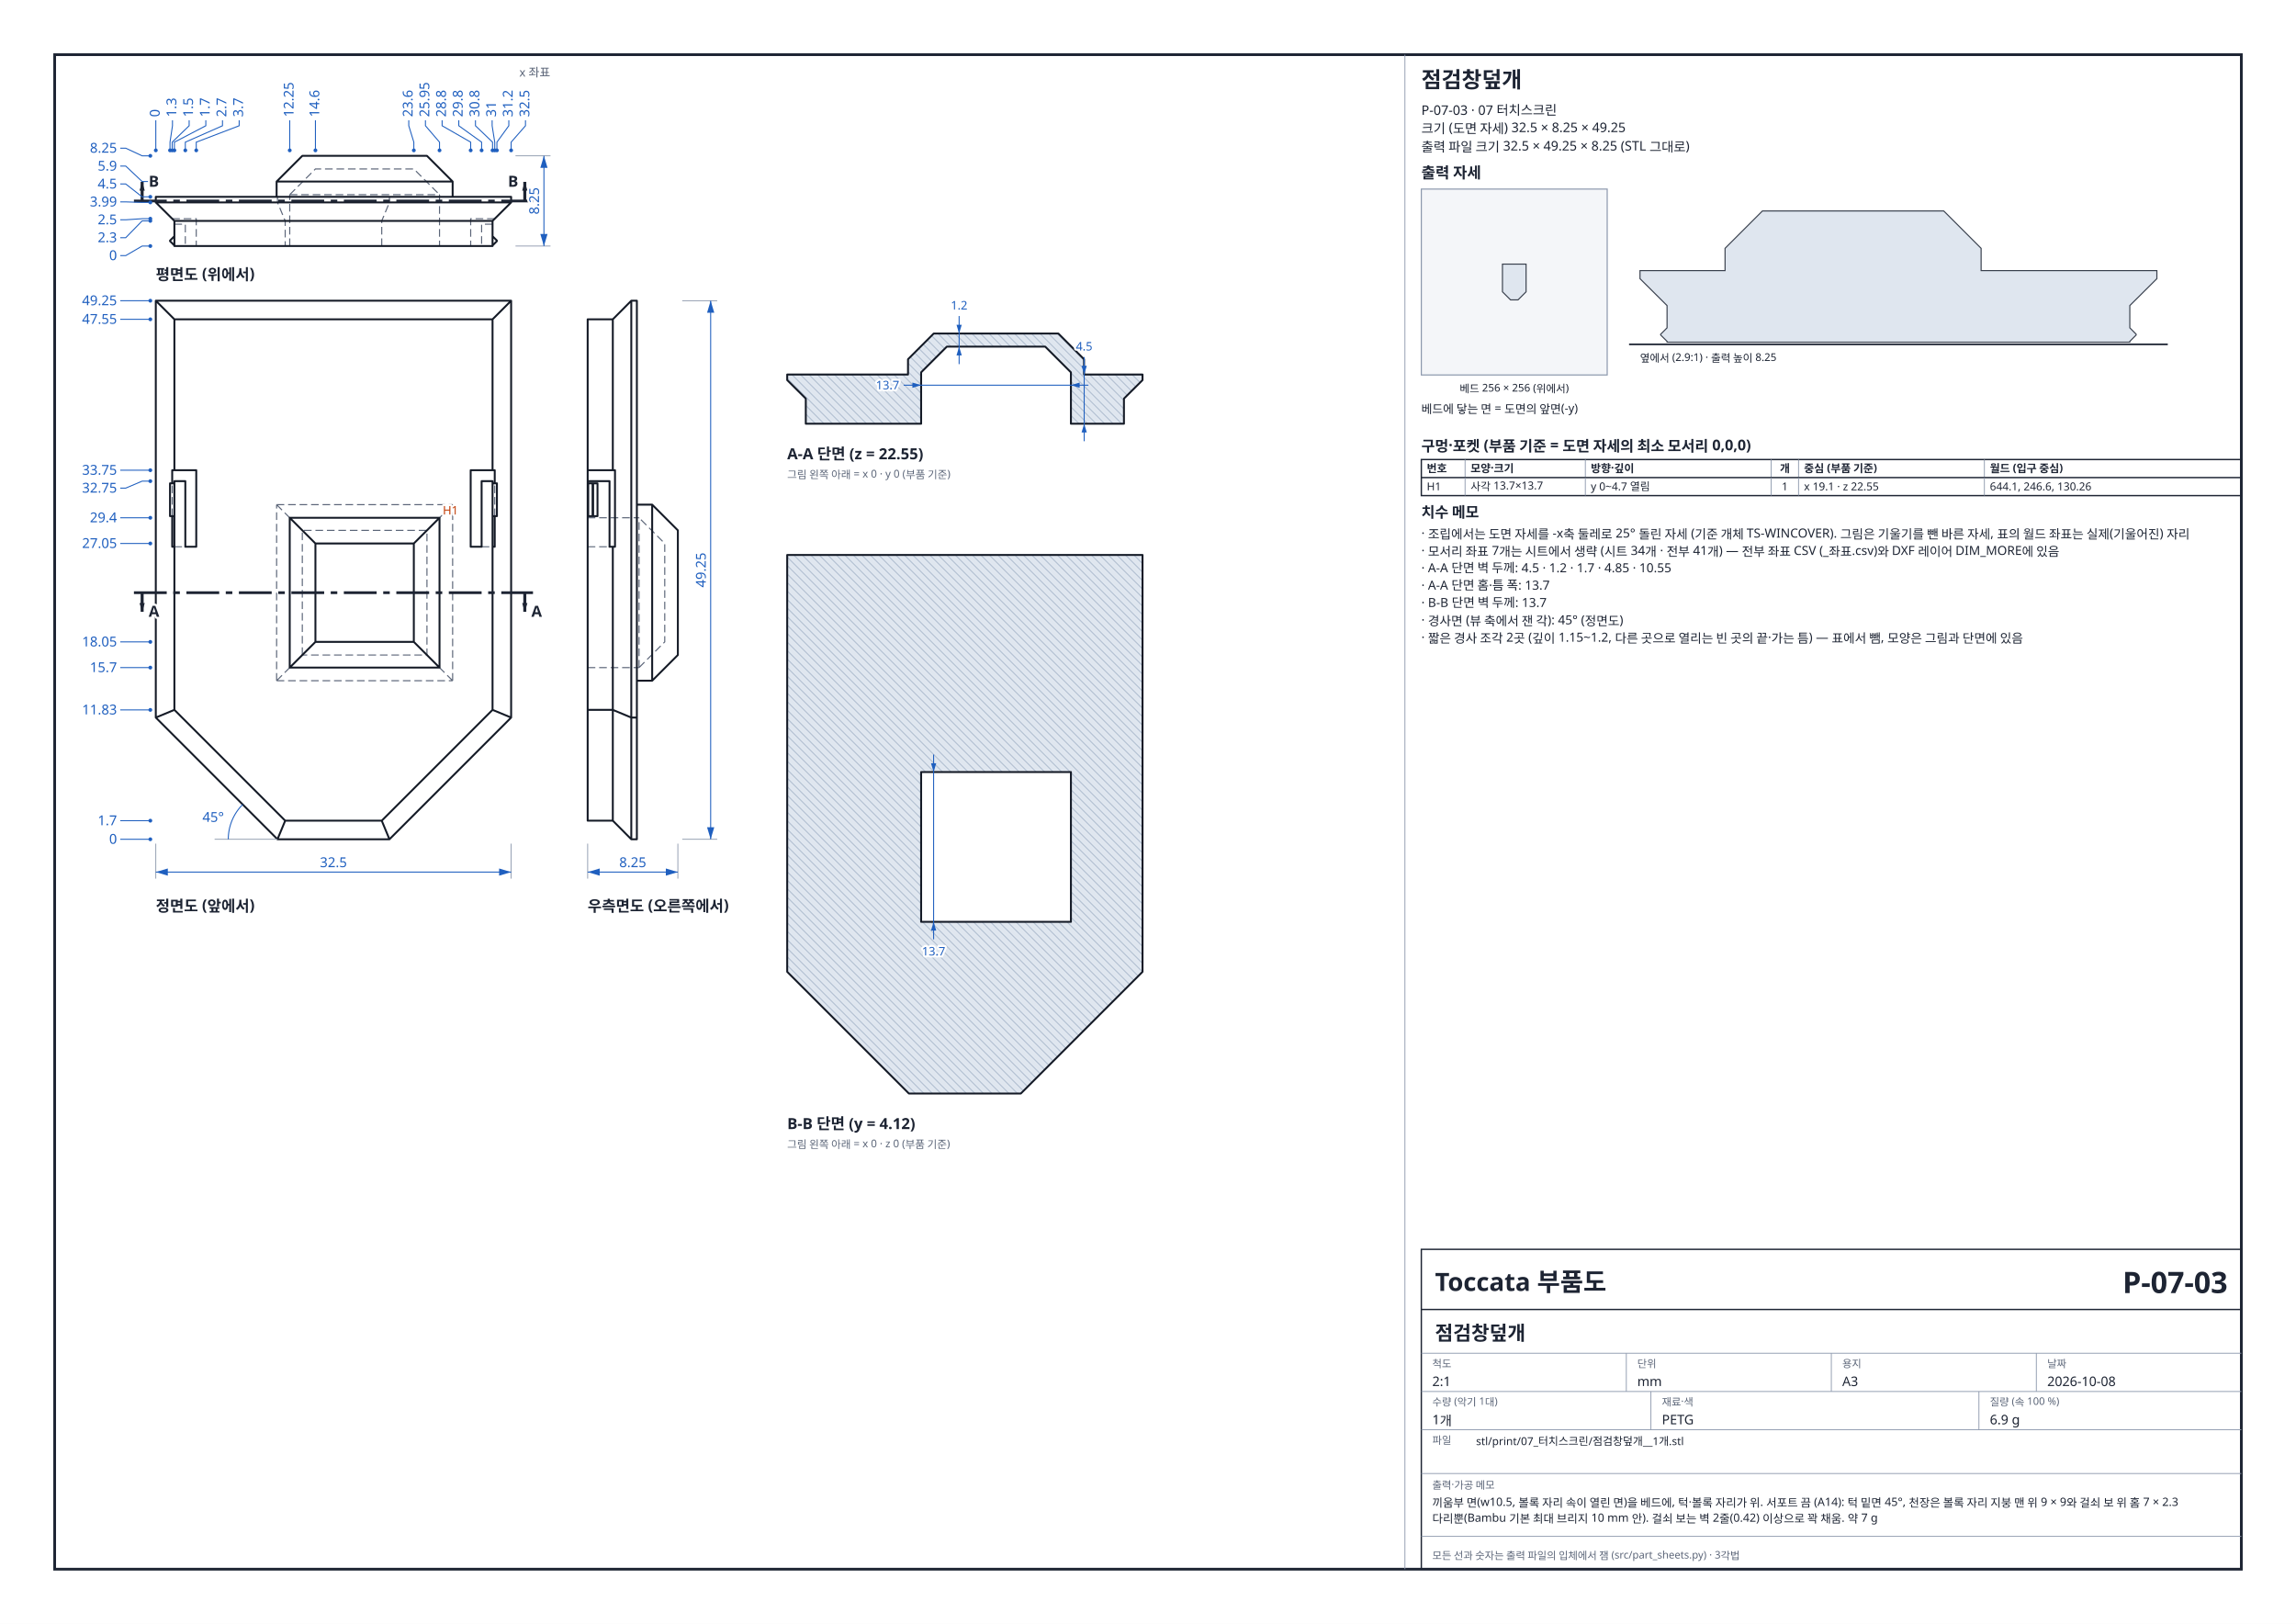
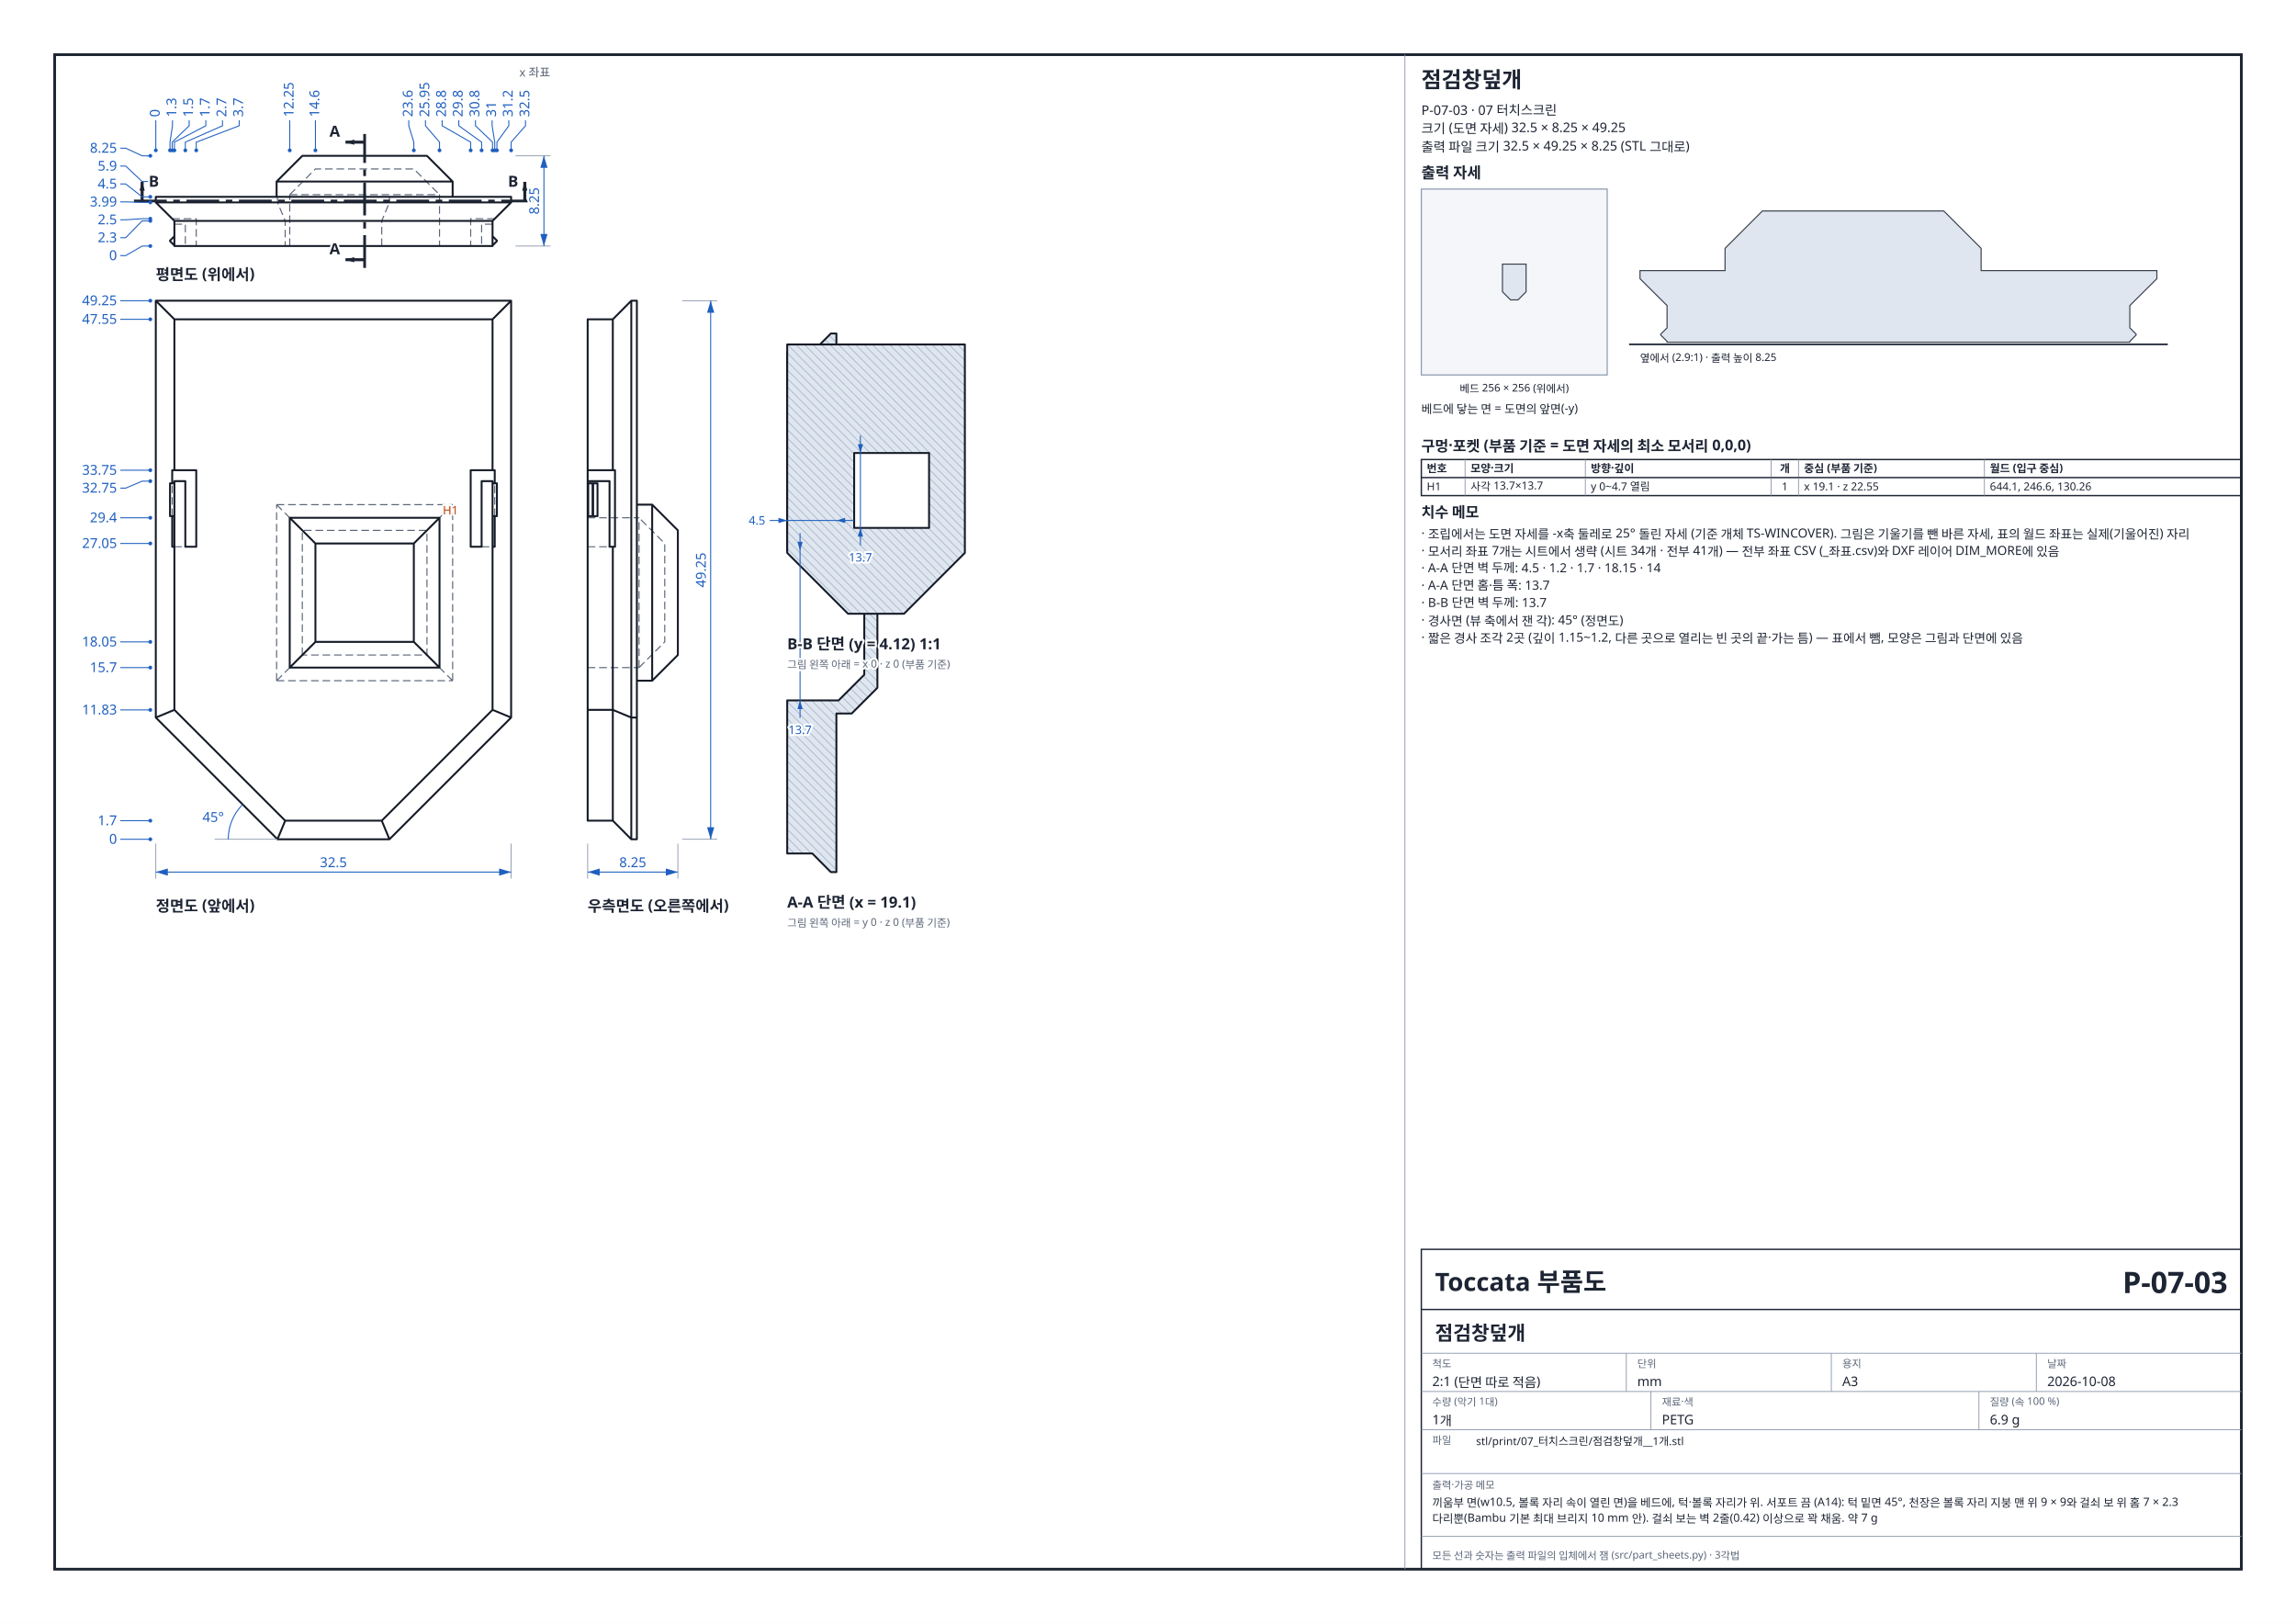
<svg xmlns="http://www.w3.org/2000/svg" width="420mm" height="297mm" viewBox="0 0 420 297">
  <defs>
    <style>
.bg{fill:#ffffff}
.frame{fill:none;stroke:#1d2433;stroke-width:.5}
.t{font-family:'Apple SD Gothic Neo','Noto Sans KR','Malgun Gothic','IBM Plex Sans KR',sans-serif;fill:#1d2433}
.h{paint-order:stroke;stroke:#ffffff;stroke-width:.75;stroke-linejoin:round}
.tb{font-weight:700}
.td{fill:#1f5fbf}
.tm{fill:#5b6578}
.tr{fill:#c2410c}
.S-wood{fill:url(#hw);stroke:#1d2433;stroke-width:.4;stroke-linejoin:round}
.S-print{fill:url(#hp);stroke:#1d2433;stroke-width:.4;stroke-linejoin:round}
.S-metal{fill:url(#hm);stroke:#1d2433;stroke-width:.32;stroke-linejoin:round}
.S-rubber{fill:#50555e;stroke:#1d2433;stroke-width:.25}
.S-elec{fill:url(#he);stroke:#1d2433;stroke-width:.3}
.S-screen{fill:#3a4150;stroke:#1d2433;stroke-width:.3}
.S-cable{fill:#e3b23c;stroke:#6b5a1e;stroke-width:.18}
.S-ctx{fill:#eceef1;stroke:#a3aab5;stroke-width:.18}
.P-wood{fill:#f2e6d2;stroke:#39404d;stroke-width:.22;stroke-linejoin:round}
.P-print{fill:#e5ebf3;stroke:#39404d;stroke-width:.22;stroke-linejoin:round}
.P-metal{fill:#c9ced6;stroke:#39404d;stroke-width:.2}
.P-rubber{fill:#7d828b;stroke:#39404d;stroke-width:.18}
.P-elec{fill:#d3ead8;stroke:#39404d;stroke-width:.2}
.P-screen{fill:#596070;stroke:#39404d;stroke-width:.2}
.P-cable{fill:#f0cf7a;fill-opacity:.55;stroke:#8a7430;stroke-width:.14;stroke-opacity:.7}
.P-ctx{fill:#f2f3f5;stroke:#b3b9c3;stroke-width:.18}
.air{fill:#e8f1fb;stroke:none}
.hid{fill:none;stroke:#39404d;stroke-width:.24;stroke-dasharray:1.6 .9}
.hidc{fill:none;stroke:#c2410c;stroke-width:.28;stroke-dasharray:2.2 1.1}
.ph{fill:none;stroke:#5b6578;stroke-width:.3;stroke-dasharray:4 1 1 1}
.cl{fill:none;stroke:#6b7690;stroke-width:.2;stroke-dasharray:6 1.2 1 1.2}
.thin{fill:none;stroke:#39404d;stroke-width:.2}
.vis{fill:none;stroke:#1d2433;stroke-width:.3}
.sound{fill:none;stroke:#c2410c;stroke-width:.4;stroke-dasharray:3 1.2}
.ax{fill:none;stroke:#7a3fb5;stroke-width:.3;stroke-dasharray:5 1.2 1 1.2}
.keep{fill:none;stroke:#b42318;stroke-width:.3;stroke-dasharray:1.2 1}
.dm{fill:none;stroke:#1f5fbf;stroke-width:.18}
.ex{fill:none;stroke:#8a96ab;stroke-width:.15}
.ah{fill:#1f5fbf;stroke:none}
.ld{fill:none;stroke:#3d4555;stroke-width:.18}
.dot{fill:#3d4555}
.bal{fill:#ffffff;stroke:#1d2433;stroke-width:.25}
.secl{fill:none;stroke:#1d2433;stroke-width:.55}
.seca{fill:#1d2433}
.grid{fill:none;stroke:#1d2433;stroke-width:.25}
.grid2{fill:none;stroke:#8a96ab;stroke-width:.15}
.box{fill:#fbfbfc;stroke:#c3c9d3;stroke-width:.2}
.sheetply{fill:#fbf6ee;stroke:#1d2433;stroke-width:.35}
.zone{fill:#f4f6f9;stroke:#8a96ab;stroke-width:.2}
.datum{fill:none;stroke:#15803d;stroke-width:.9;stroke-linecap:round;stroke-opacity:.9}
.spot{fill:none;stroke:#c2410c;stroke-width:.32}
.spoth{fill:none;stroke:#c2410c;stroke-width:.32;stroke-dasharray:.45 .3}

.pv{fill:none;stroke:#141a26;stroke-width:.35;stroke-linejoin:round;stroke-linecap:round}
.ph2{fill:none;stroke:#5b6578;stroke-width:.2;stroke-dasharray:1.4 .7}
.pcl{fill:none;stroke:#6b7690;stroke-width:.18;stroke-dasharray:5 1 1 1}
.pcut{fill:none;stroke:#1d2433;stroke-width:.5;stroke-dasharray:6 1.2 1.2 1.2}
.psec{fill:url(#hp);stroke:#141a26;stroke-width:.35;stroke-linejoin:round}
.pbed{fill:#f4f6f9;stroke:#8a96ab;stroke-width:.2}
.pfoot{fill:#dfe6ef;stroke:#39404d;stroke-width:.2}
.pnum{font-family:'IBM Plex Mono',ui-monospace,Menlo,monospace}
.datum{fill:none;stroke:#15803d;stroke-width:.9;stroke-linecap:round;stroke-opacity:.9}
.tg{fill:#15803d}
</style>
    <pattern id="hw" patternUnits="userSpaceOnUse" width="1.6" height="1.6" patternTransform="rotate(45)">
      <rect width="1.6" height="1.6" fill="#ecdcc2" />
      <line x1="0" y1="0" x2="0" y2="1.6" stroke="#a8875a" stroke-width=".22" />
    </pattern>
    <pattern id="hp" patternUnits="userSpaceOnUse" width="1.1" height="1.1" patternTransform="rotate(-45)">
      <rect width="1.1" height="1.1" fill="#dfe6ef" />
      <line x1="0" y1="0" x2="0" y2="1.1" stroke="#7f93b0" stroke-width=".16" />
    </pattern>
    <pattern id="hm" patternUnits="userSpaceOnUse" width=".9" height=".9" patternTransform="rotate(45)">
      <rect width=".9" height=".9" fill="#c3c8d1" />
      <path d="M0 0V.9M0 0H.9" stroke="#5d6778" stroke-width=".12" />
    </pattern>
    <pattern id="he" patternUnits="userSpaceOnUse" width="1.4" height="1.4">
      <rect width="1.4" height="1.4" fill="#cfe6d3" />
      <line x1="0" y1=".7" x2="1.4" y2=".7" stroke="#5f9a6c" stroke-width=".14" />
    </pattern>
  </defs>
  <rect class="bg" x="0" y="0" width="420" height="297" />
  <rect class="frame" x="10" y="10" width="400" height="277" />
  <g id="geo">
    <path class="ph2" d="M31.50 40.00 35.90 40.00 35.90 45.00M90.50 40.00 86.10 40.00 86.10 45.00M31.90 41.00 33.90 41.00 33.90 45.00M90.10 41.00 88.10 41.00 88.10 45.00M50.76 36.00 50.76 37.02 52.17 40.40 52.17 45.00M53.00 45.00 53.00 35.60M53.00 35.60 57.70 30.90 75.70 30.90 80.40 35.60M53.00 35.60 80.40 35.60M80.40 35.60 80.40 45.00M69.83 45.00 69.83 40.40 71.24 37.02 71.24 36.00" />
    <path class="pv" d="M31.90 40.40 28.50 37.02M31.90 40.40 31.90 45.00 90.10 45.00 90.10 40.40M31.90 40.40 90.10 40.40M93.50 37.02 28.50 37.02 28.50 36.00 93.50 36.00 93.50 37.02M93.50 37.02 90.10 40.40M31.90 44.90 31.10 44.10 31.10 44.00 31.90 43.20M50.60 36.00 50.60 33.20M50.60 33.20 55.30 28.50 78.10 28.50 82.80 33.20M50.60 33.20 82.80 33.20M82.80 33.20 82.80 36.00M90.10 44.90 90.90 44.10 90.90 44.00 90.10 43.20" />
    <path class="ph2" d="M31.50 94.40 31.50 88.39M31.90 100.00 33.89 100.00M88.11 100.00 90.10 100.00M50.60 124.50 50.60 92.30M50.60 124.50 82.80 124.50M50.60 124.50 53.00 122.10M50.60 92.30 82.80 92.30M50.60 92.30 53.00 94.70M82.80 124.50 80.40 122.10M82.80 124.50 82.80 92.30M82.80 92.30 80.40 94.70M90.50 94.40 90.50 88.39M55.30 119.80 55.30 97.00 78.10 97.00 78.10 119.80 55.30 119.80" />
    <path class="pv" d="M28.50 131.24 28.50 55.00M28.50 131.24 31.90 129.83M28.50 131.24 50.76 153.50M28.50 55.00 31.90 58.40M28.50 55.00 93.50 55.00M31.90 129.83 31.90 88.00 33.90 88.00 33.90 100.00M31.90 129.83 52.17 150.10M50.76 153.50 52.17 150.10M50.76 153.50 71.24 153.50M31.90 58.40 31.90 86.00M31.90 58.40 90.10 58.40M93.50 55.00 90.10 58.40M93.50 55.00 93.50 131.24M31.90 94.40 31.10 94.40 31.10 88.40 31.90 88.40M90.10 94.40 90.90 94.40 90.90 88.40 90.10 88.40M31.50 94.40 31.50 100.00 31.90 100.00M31.50 88.39 31.50 86.00 35.90 86.00 35.90 100.00 33.89 100.00M88.11 100.00 86.10 100.00 86.10 86.00 90.50 86.00 90.50 88.39M90.10 100.00 90.50 100.00 90.50 94.40M52.17 150.10 69.83 150.10M90.10 58.40 90.10 86.00M71.24 153.50 69.83 150.10M71.24 153.50 93.50 131.24M69.83 150.10 90.10 129.83M53.00 94.70 53.00 122.10 80.40 122.10M53.00 94.70 80.40 94.70M53.00 94.70 57.70 99.40M80.40 122.10 75.70 117.40M80.40 122.10 80.40 94.70M80.40 94.70 75.70 99.40M53.00 122.10 57.70 117.40M57.70 117.40 57.70 99.40 75.70 99.40M57.70 117.40 75.70 117.40M75.70 99.40 75.70 117.40M90.10 129.83 90.10 88.00 88.10 88.00 88.10 100.00M90.10 129.83 93.50 131.24" />
    <path class="ph2" d="M107.50 100.00 111.48 100.00M107.50 122.10 116.90 122.10M116.90 122.10 116.90 94.70M116.90 122.10 121.60 117.40 121.60 99.40 116.90 94.70M107.50 94.70 116.90 94.70" />
    <path class="pv" d="M115.48 55.00 116.50 55.00 116.50 153.50 115.48 153.50M115.48 55.00 112.10 58.40M115.48 55.00 115.48 153.50M112.10 58.40 107.50 58.40 107.50 150.10 112.10 150.10M112.10 58.40 112.10 86.00M116.50 124.50 119.30 124.50M119.30 124.50 124.00 119.80 124.00 97.00M119.30 124.50 119.30 92.30M116.50 92.30 119.30 92.30M119.30 92.30 124.00 97.00M115.48 153.50 112.10 150.10M112.10 150.10 112.10 100.00M111.48 100.00 112.50 100.00 112.50 86.00 107.50 86.00M107.50 88.00 111.50 88.00 111.50 100.00M107.50 129.83 112.10 129.83 115.48 131.24 116.50 131.24M108.40 94.40 108.40 88.40M108.50 94.40 108.50 88.40M107.60 94.40 107.60 88.40 109.30 88.40 109.30 94.40 107.60 94.40" />
-     <path class="psec" fill-rule="evenodd" d="M168.50 68.10 173.20 63.40 191.20 63.40 195.90 68.10 195.90 77.50 205.60 77.50 205.60 72.90 209.00 69.52 209.00 68.50 198.30 68.50 198.30 65.70 193.60 61.00 170.80 61.00 166.10 65.70 166.10 68.50 144.00 68.50 144.00 69.52 147.40 72.90 147.40 77.50 168.50 77.50Z" />
-     <path class="psec" fill-rule="evenodd" d="M168.50 141.20 195.90 141.20 195.90 168.60 168.50 168.60ZM209.00 177.74 209.00 101.50 144.00 101.50 144.00 177.74 166.26 200.00 186.74 200.00Z" />
+     <path class="psec" fill-rule="evenodd" d="M153.00 130.50 155.80 130.50 160.50 125.80 160.50 103.00 155.80 98.30 153.00 98.30 153.00 61.00 151.98 61.00 148.60 64.40 144.00 64.40 144.00 100.70 153.40 100.70 158.10 105.40 158.10 123.40 153.40 128.10 144.00 128.10 144.00 156.10 148.60 156.10 151.98 159.50 153.00 159.50Z" />
+     <path class="psec" fill-rule="evenodd" d="M156.25 82.85 169.95 82.85 169.95 96.55 156.25 96.55ZM176.50 101.12 176.50 63.00 144.00 63.00 144.00 101.12 155.13 112.25 165.37 112.25Z" />
  </g>
  <g id="over">
-     <path class="pcut" d="M24.500 108.400 L97.500 108.400" />
-     <path class="secl" d="M26.000 108.400 L26.000 111.900" />
-     <path class="seca" d="M26.000 111.900 L25.520 110.300 L26.480 110.300 Z" />
-     <path class="secl" d="M96.000 108.400 L96.000 111.900" />
-     <path class="seca" d="M96.000 111.900 L95.520 110.300 L96.480 110.300 Z" />
+     <path class="pcut" d="M66.700 49.000 L66.700 24.500" />
+     <path class="secl" d="M66.700 47.500 L63.200 47.500" />
+     <path class="seca" d="M63.200 47.500 L64.800 47.020 L64.800 47.980 Z" />
+     <path class="secl" d="M66.700 26.000 L63.200 26.000" />
+     <path class="seca" d="M63.200 26.000 L64.800 25.520 L64.800 26.480 Z" />
    <path class="pcut" d="M24.500 36.760 L97.500 36.760" />
    <path class="secl" d="M26.000 36.760 L26.000 33.260" />
    <path class="seca" d="M26.000 33.260 L26.480 34.860 L25.520 34.860 Z" />
    <path class="secl" d="M96.000 36.760 L96.000 33.260" />
    <path class="seca" d="M96.000 33.260 L96.480 34.860 L95.520 34.860 Z" />
    <path class="grid2" d="M257.000 10.000 L257.000 287.000" />
    <rect class="grid" x="260.000" y="228.500" width="150.000" height="58.500" />
    <path class="grid" d="M260.000 239.500 L410.000 239.500" />
    <path class="grid2" d="M260.000 247.500 L410.000 247.500" />
    <path class="grid2" d="M297.500 247.500 L297.500 254.500" />
    <path class="grid2" d="M335.000 247.500 L335.000 254.500" />
    <path class="grid2" d="M372.500 247.500 L372.500 254.500" />
    <path class="grid2" d="M260.000 254.500 L410.000 254.500" />
    <path class="grid2" d="M302.000 254.500 L302.000 261.500" />
    <path class="grid2" d="M362.000 254.500 L362.000 261.500" />
    <path class="grid2" d="M260.000 261.500 L410.000 261.500" />
    <path class="grid2" d="M260.000 269.500 L410.000 269.500" />
    <path class="grid2" d="M260.000 281.000 L410.000 281.000" />
    <rect class="pbed" x="260.000" y="34.580" width="34.000" height="34.000" />
    <path class="pfoot" fill-rule="evenodd" d="M279.16 53.37 279.16 48.31 274.84 48.31 274.84 53.37 276.32 54.85 277.68 54.85Z" />
    <path class="pfoot" fill-rule="evenodd" d="M389.60 62.43 390.76 61.27 390.76 61.13 389.60 59.96 389.60 55.89 394.55 50.97 394.55 49.49 362.40 49.49 362.40 45.42 355.56 38.58 322.40 38.58 315.56 45.42 315.56 49.49 300.00 49.49 300.00 50.97 304.95 55.89 304.95 59.96 303.78 61.13 303.78 61.27 304.95 62.43 304.95 62.58 389.60 62.58Z" />
    <path class="vis" d="M298.000 62.980 L396.545 62.980" />
    <rect class="grid" x="260.000" y="84.047" width="150.000" height="6.600" />
    <path class="grid2" d="M268.000 84.047 L268.000 87.347" />
    <path class="grid2" d="M290.000 84.047 L290.000 87.347" />
    <path class="grid2" d="M324.000 84.047 L324.000 87.347" />
    <path class="grid2" d="M329.000 84.047 L329.000 87.347" />
    <path class="grid2" d="M363.000 84.047 L363.000 87.347" />
    <path class="grid" d="M260.000 87.347 L410.000 87.347" />
    <path class="grid2" d="M268.000 87.347 L268.000 90.647" />
    <path class="grid2" d="M290.000 87.347 L290.000 90.647" />
    <path class="grid2" d="M324.000 87.347 L324.000 90.647" />
    <path class="grid2" d="M329.000 87.347 L329.000 90.647" />
    <path class="grid2" d="M363.000 87.347 L363.000 90.647" />
  </g>
  <g id="dim">
    <path class="ex" d="M28.500 154.300 L28.500 160.700" />
    <path class="ex" d="M93.500 154.300 L93.500 160.700" />
    <path class="dm" d="M28.500 159.500 L93.500 159.500" />
    <path class="ah" d="M28.500 159.500 L30.700 158.840 L30.700 160.160 Z" />
    <path class="ah" d="M93.500 159.500 L91.300 160.160 L91.300 158.840 Z" />
    <path class="ex" d="M94.300 28.500 L100.700 28.500" />
    <path class="ex" d="M94.300 45.000 L100.700 45.000" />
    <path class="dm" d="M99.500 28.500 L99.500 45.000" />
    <path class="ah" d="M99.500 28.500 L100.160 30.700 L98.840 30.700 Z" />
    <path class="ah" d="M99.500 45.000 L98.840 42.800 L100.160 42.800 Z" />
    <path class="ex" d="M107.500 154.300 L107.500 160.700" />
    <path class="ex" d="M124.000 154.300 L124.000 160.700" />
    <path class="dm" d="M107.500 159.500 L124.000 159.500" />
    <path class="ah" d="M107.500 159.500 L109.700 158.840 L109.700 160.160 Z" />
    <path class="ah" d="M124.000 159.500 L121.800 160.160 L121.800 158.840 Z" />
    <path class="ex" d="M124.800 55.000 L131.200 55.000" />
    <path class="ex" d="M124.800 153.500 L131.200 153.500" />
    <path class="dm" d="M130.000 55.000 L130.000 153.500" />
    <path class="ah" d="M130.000 55.000 L130.660 57.200 L129.340 57.200 Z" />
    <path class="ah" d="M130.000 153.500 L129.340 151.300 L130.660 151.300 Z" />
    <path class="dm" d="M28.500 27.500 L28.500 26.000 L28.500 23.000 L28.500 22.000" />
    <circle class="ah" cx="28.500" cy="27.500" r="0.350" />
    <path class="dm" d="M31.100 27.500 L31.100 26.000 L31.550 23.000 L31.550 22.000" />
    <circle class="ah" cx="31.100" cy="27.500" r="0.350" />
    <path class="dm" d="M31.500 27.500 L31.500 26.000 L34.600 23.000 L34.600 22.000" />
    <circle class="ah" cx="31.500" cy="27.500" r="0.350" />
    <path class="dm" d="M31.900 27.500 L31.900 26.000 L37.650 23.000 L37.650 22.000" />
    <circle class="ah" cx="31.900" cy="27.500" r="0.350" />
    <path class="dm" d="M33.900 27.500 L33.900 26.000 L40.700 23.000 L40.700 22.000" />
    <circle class="ah" cx="33.900" cy="27.500" r="0.350" />
    <path class="dm" d="M35.900 27.500 L35.900 26.000 L43.750 23.000 L43.750 22.000" />
    <circle class="ah" cx="35.900" cy="27.500" r="0.350" />
    <path class="dm" d="M53.000 27.500 L53.000 26.000 L53.000 23.000 L53.000 22.000" />
    <circle class="ah" cx="53.000" cy="27.500" r="0.350" />
    <path class="dm" d="M57.700 27.500 L57.700 26.000 L57.700 23.000 L57.700 22.000" />
    <circle class="ah" cx="57.700" cy="27.500" r="0.350" />
    <path class="dm" d="M75.700 27.500 L75.700 26.000 L74.775 23.000 L74.775 22.000" />
    <circle class="ah" cx="75.700" cy="27.500" r="0.350" />
    <path class="dm" d="M80.400 27.500 L80.400 26.000 L77.825 23.000 L77.825 22.000" />
    <circle class="ah" cx="80.400" cy="27.500" r="0.350" />
    <path class="dm" d="M86.100 27.500 L86.100 26.000 L80.875 23.000 L80.875 22.000" />
    <circle class="ah" cx="86.100" cy="27.500" r="0.350" />
    <path class="dm" d="M88.100 27.500 L88.100 26.000 L83.925 23.000 L83.925 22.000" />
    <circle class="ah" cx="88.100" cy="27.500" r="0.350" />
    <path class="dm" d="M90.100 27.500 L90.100 26.000 L86.975 23.000 L86.975 22.000" />
    <circle class="ah" cx="90.100" cy="27.500" r="0.350" />
    <path class="dm" d="M90.500 27.500 L90.500 26.000 L90.025 23.000 L90.025 22.000" />
    <circle class="ah" cx="90.500" cy="27.500" r="0.350" />
    <path class="dm" d="M90.900 27.500 L90.900 26.000 L93.075 23.000 L93.075 22.000" />
    <circle class="ah" cx="90.900" cy="27.500" r="0.350" />
    <path class="dm" d="M93.500 27.500 L93.500 26.000 L96.125 23.000 L96.125 22.000" />
    <circle class="ah" cx="93.500" cy="27.500" r="0.350" />
    <path class="dm" d="M27.500 28.500 L26.000 28.500 L23.000 27.100 L22.000 27.100" />
    <circle class="ah" cx="27.500" cy="28.500" r="0.350" />
    <path class="dm" d="M27.500 33.200 L26.000 33.200 L23.000 30.375 L22.000 30.375" />
    <circle class="ah" cx="27.500" cy="33.200" r="0.350" />
    <path class="dm" d="M27.500 36.000 L26.000 36.000 L23.000 33.650 L22.000 33.650" />
    <circle class="ah" cx="27.500" cy="36.000" r="0.350" />
    <path class="dm" d="M27.500 37.020 L26.000 37.020 L23.000 36.925 L22.000 36.925" />
    <circle class="ah" cx="27.500" cy="37.020" r="0.350" />
    <path class="dm" d="M27.500 40.000 L26.000 40.000 L23.000 40.200 L22.000 40.200" />
    <circle class="ah" cx="27.500" cy="40.000" r="0.350" />
    <path class="dm" d="M27.500 40.400 L26.000 40.400 L23.000 43.475 L22.000 43.475" />
    <circle class="ah" cx="27.500" cy="40.400" r="0.350" />
    <path class="dm" d="M27.500 45.000 L26.000 45.000 L23.000 46.750 L22.000 46.750" />
    <circle class="ah" cx="27.500" cy="45.000" r="0.350" />
    <path class="dm" d="M27.500 55.000 L26.000 55.000 L23.000 55.000 L22.000 55.000" />
    <circle class="ah" cx="27.500" cy="55.000" r="0.350" />
    <path class="dm" d="M27.500 58.400 L26.000 58.400 L23.000 58.400 L22.000 58.400" />
    <circle class="ah" cx="27.500" cy="58.400" r="0.350" />
    <path class="dm" d="M27.500 86.000 L26.000 86.000 L23.000 86.000 L22.000 86.000" />
    <circle class="ah" cx="27.500" cy="86.000" r="0.350" />
    <path class="dm" d="M27.500 88.000 L26.000 88.000 L23.000 89.275 L22.000 89.275" />
    <circle class="ah" cx="27.500" cy="88.000" r="0.350" />
    <path class="dm" d="M27.500 94.700 L26.000 94.700 L23.000 94.700 L22.000 94.700" />
    <circle class="ah" cx="27.500" cy="94.700" r="0.350" />
    <path class="dm" d="M27.500 99.400 L26.000 99.400 L23.000 99.400 L22.000 99.400" />
    <circle class="ah" cx="27.500" cy="99.400" r="0.350" />
    <path class="dm" d="M27.500 117.400 L26.000 117.400 L23.000 117.400 L22.000 117.400" />
    <circle class="ah" cx="27.500" cy="117.400" r="0.350" />
    <path class="dm" d="M27.500 122.100 L26.000 122.100 L23.000 122.100 L22.000 122.100" />
    <circle class="ah" cx="27.500" cy="122.100" r="0.350" />
    <path class="dm" d="M27.500 129.840 L26.000 129.840 L23.000 129.840 L22.000 129.840" />
    <circle class="ah" cx="27.500" cy="129.840" r="0.350" />
    <path class="dm" d="M27.500 150.100 L26.000 150.100 L23.000 150.100 L22.000 150.100" />
    <circle class="ah" cx="27.500" cy="150.100" r="0.350" />
    <path class="dm" d="M27.500 153.500 L26.000 153.500 L23.000 153.500 L22.000 153.500" />
    <circle class="ah" cx="27.500" cy="153.500" r="0.350" />
    <path class="ex" d="M50.757 153.500 L39.257 153.500" />
    <path class="dm" d="M41.757 153.500 L41.768 153.058 L41.801 152.618 L41.855 152.179 L41.930 151.744 L42.027 151.313 L42.145 150.887 L42.283 150.468 L42.442 150.056 L42.621 149.652 L42.820 149.257 L43.038 148.873 L43.274 148.500 L43.528 148.139 L43.800 147.790 L44.089 147.456 L44.393 147.136" />
-     <path class="dm" d="M198.325 80.700 L198.325 65.300" />
-     <path class="ah" d="M198.325 77.500 L198.805 79.100 L197.845 79.100 Z" />
-     <path class="ah" d="M198.325 68.500 L197.845 66.900 L198.805 66.900 Z" />
-     <path class="dm" d="M175.450 66.600 L175.450 57.800" />
-     <path class="ah" d="M175.450 63.400 L175.930 65.000 L174.970 65.000 Z" />
-     <path class="ah" d="M175.450 61.000 L174.970 59.400 L175.930 59.400 Z" />
-     <path class="dm" d="M199.100 70.450 L165.300 70.450" />
-     <path class="ah" d="M195.900 70.450 L197.500 69.970 L197.500 70.930 Z" />
-     <path class="ah" d="M168.500 70.450 L166.900 70.930 L166.900 69.970 Z" />
-     <path class="dm" d="M170.783 138.000 L170.783 171.800" />
-     <path class="ah" d="M170.783 141.200 L170.303 139.600 L171.263 139.600 Z" />
-     <path class="ah" d="M170.783 168.600 L171.263 170.200 L170.303 170.200 Z" />
+     <path class="dm" d="M156.200 95.192 L140.800 95.192" />
+     <path class="ah" d="M153.000 95.192 L154.600 94.712 L154.600 95.672 Z" />
+     <path class="ah" d="M144.000 95.192 L142.400 95.672 L142.400 94.712 Z" />
+     <path class="dm" d="M146.350 97.500 L146.350 131.300" />
+     <path class="ah" d="M146.350 100.700 L145.870 99.100 L146.830 99.100 Z" />
+     <path class="ah" d="M146.350 128.100 L146.830 129.700 L145.870 129.700 Z" />
+     <path class="dm" d="M157.392 79.650 L157.392 99.750" />
+     <path class="ah" d="M157.392 82.850 L156.912 81.250 L157.872 81.250 Z" />
+     <path class="ah" d="M157.392 96.550 L157.872 98.150 L156.912 98.150 Z" />
  </g>
  <g id="text">
    <text class="t h tb" x="28.500" y="51.200" font-size="2.80" text-anchor="start">평면도 (위에서)</text>
    <text class="t h tb" x="28.500" y="166.700" font-size="2.80" text-anchor="start">정면도 (앞에서)</text>
    <text class="t h tb" x="107.500" y="166.700" font-size="2.80" text-anchor="start">우측면도 (오른쪽에서)</text>
    <text class="t h td" x="61.000" y="158.600" font-size="2.50" text-anchor="middle">32.5</text>
    <text class="t h td" x="98.600" y="36.750" font-size="2.50" text-anchor="middle" transform="rotate(-90 98.600 36.750)">8.25</text>
    <text class="t h td" x="115.750" y="158.600" font-size="2.50" text-anchor="middle">8.25</text>
    <text class="t h td" x="129.100" y="104.250" font-size="2.50" text-anchor="middle" transform="rotate(-90 129.100 104.250)">49.25</text>
    <text class="t h td" x="29.200" y="21.400" font-size="2.50" text-anchor="start" transform="rotate(-90 29.200 21.400)">0</text>
    <text class="t h td" x="32.250" y="21.400" font-size="2.50" text-anchor="start" transform="rotate(-90 32.250 21.400)">1.3</text>
    <text class="t h td" x="35.300" y="21.400" font-size="2.50" text-anchor="start" transform="rotate(-90 35.300 21.400)">1.5</text>
    <text class="t h td" x="38.350" y="21.400" font-size="2.50" text-anchor="start" transform="rotate(-90 38.350 21.400)">1.7</text>
    <text class="t h td" x="41.400" y="21.400" font-size="2.50" text-anchor="start" transform="rotate(-90 41.400 21.400)">2.7</text>
    <text class="t h td" x="44.450" y="21.400" font-size="2.50" text-anchor="start" transform="rotate(-90 44.450 21.400)">3.7</text>
    <text class="t h td" x="53.700" y="21.400" font-size="2.50" text-anchor="start" transform="rotate(-90 53.700 21.400)">12.25</text>
    <text class="t h td" x="58.400" y="21.400" font-size="2.50" text-anchor="start" transform="rotate(-90 58.400 21.400)">14.6</text>
    <text class="t h td" x="75.475" y="21.400" font-size="2.50" text-anchor="start" transform="rotate(-90 75.475 21.400)">23.6</text>
    <text class="t h td" x="78.525" y="21.400" font-size="2.50" text-anchor="start" transform="rotate(-90 78.525 21.400)">25.95</text>
    <text class="t h td" x="81.575" y="21.400" font-size="2.50" text-anchor="start" transform="rotate(-90 81.575 21.400)">28.8</text>
    <text class="t h td" x="84.625" y="21.400" font-size="2.50" text-anchor="start" transform="rotate(-90 84.625 21.400)">29.8</text>
    <text class="t h td" x="87.675" y="21.400" font-size="2.50" text-anchor="start" transform="rotate(-90 87.675 21.400)">30.8</text>
    <text class="t h td" x="90.725" y="21.400" font-size="2.50" text-anchor="start" transform="rotate(-90 90.725 21.400)">31</text>
    <text class="t h td" x="93.775" y="21.400" font-size="2.50" text-anchor="start" transform="rotate(-90 93.775 21.400)">31.2</text>
    <text class="t h td" x="96.825" y="21.400" font-size="2.50" text-anchor="start" transform="rotate(-90 96.825 21.400)">32.5</text>
    <text class="t h td" x="21.400" y="27.925" font-size="2.50" text-anchor="end">8.25</text>
    <text class="t h td" x="21.400" y="31.200" font-size="2.50" text-anchor="end">5.9</text>
    <text class="t h td" x="21.400" y="34.475" font-size="2.50" text-anchor="end">4.5</text>
    <text class="t h td" x="21.400" y="37.750" font-size="2.50" text-anchor="end">3.99</text>
    <text class="t h td" x="21.400" y="41.025" font-size="2.50" text-anchor="end">2.5</text>
    <text class="t h td" x="21.400" y="44.300" font-size="2.50" text-anchor="end">2.3</text>
    <text class="t h td" x="21.400" y="47.575" font-size="2.50" text-anchor="end">0</text>
    <text class="t h td" x="21.400" y="55.825" font-size="2.50" text-anchor="end">49.25</text>
    <text class="t h td" x="21.400" y="59.225" font-size="2.50" text-anchor="end">47.55</text>
    <text class="t h td" x="21.400" y="86.825" font-size="2.50" text-anchor="end">33.75</text>
    <text class="t h td" x="21.400" y="90.100" font-size="2.50" text-anchor="end">32.75</text>
    <text class="t h td" x="21.400" y="95.525" font-size="2.50" text-anchor="end">29.4</text>
    <text class="t h td" x="21.400" y="100.225" font-size="2.50" text-anchor="end">27.05</text>
    <text class="t h td" x="21.400" y="118.225" font-size="2.50" text-anchor="end">18.05</text>
    <text class="t h td" x="21.400" y="122.925" font-size="2.50" text-anchor="end">15.7</text>
    <text class="t h td" x="21.400" y="130.665" font-size="2.50" text-anchor="end">11.83</text>
    <text class="t h td" x="21.400" y="150.925" font-size="2.50" text-anchor="end">1.7</text>
    <text class="t h td" x="21.400" y="154.325" font-size="2.50" text-anchor="end">0</text>
    <text class="t tm" x="95.000" y="14.000" font-size="2.15" text-anchor="start">x 좌표</text>
    <text class="t h td" x="40.964" y="150.319" font-size="2.50" text-anchor="end">45°</text>
-     <text class="t h tb" x="27.200" y="112.800" font-size="2.80" text-anchor="start">A</text>
-     <text class="t h tb" x="97.200" y="112.800" font-size="2.80" text-anchor="start">A</text>
+     <text class="t h tb" x="62.200" y="46.500" font-size="2.80" text-anchor="end">A</text>
+     <text class="t h tb" x="62.200" y="25.000" font-size="2.80" text-anchor="end">A</text>
    <text class="t h tb" x="27.200" y="34.160" font-size="2.80" text-anchor="start">B</text>
    <text class="t h tb" x="94.800" y="34.160" font-size="2.80" text-anchor="end">B</text>
    <text class="t h tr" x="81.000" y="94.100" font-size="2.15" text-anchor="start">H1</text>
-     <text class="t h td" x="198.325" y="64.100" font-size="2.15" text-anchor="middle">4.5</text>
-     <text class="t h td" x="175.450" y="56.600" font-size="2.15" text-anchor="middle">1.2</text>
-     <text class="t h td" x="164.500" y="71.203" font-size="2.15" text-anchor="end">13.7</text>
-     <text class="t h td" x="170.783" y="174.750" font-size="2.15" text-anchor="middle">13.7</text>
-     <text class="t h tb" x="144.000" y="84.000" font-size="2.80" text-anchor="start">A-A 단면 (z = 22.55)</text>
-     <text class="t h tm" x="144.000" y="87.500" font-size="1.95" text-anchor="start">그림 왼쪽 아래 = x 0 · y 0 (부품 기준)</text>
-     <text class="t h tb" x="144.000" y="206.500" font-size="2.80" text-anchor="start">B-B 단면 (y = 4.12)</text>
-     <text class="t h tm" x="144.000" y="210.000" font-size="1.95" text-anchor="start">그림 왼쪽 아래 = x 0 · z 0 (부품 기준)</text>
+     <text class="t h td" x="140.000" y="95.944" font-size="2.15" text-anchor="end">4.5</text>
+     <text class="t h td" x="146.350" y="134.250" font-size="2.15" text-anchor="middle">13.7</text>
+     <text class="t h td" x="157.392" y="102.700" font-size="2.15" text-anchor="middle">13.7</text>
+     <text class="t h tb" x="144.000" y="166.000" font-size="2.80" text-anchor="start">A-A 단면 (x = 19.1)</text>
+     <text class="t h tm" x="144.000" y="169.500" font-size="1.95" text-anchor="start">그림 왼쪽 아래 = y 0 · z 0 (부품 기준)</text>
+     <text class="t h tb" x="144.000" y="118.750" font-size="2.80" text-anchor="start">B-B 단면 (y = 4.12)  1:1</text>
+     <text class="t h tm" x="144.000" y="122.250" font-size="1.95" text-anchor="start">그림 왼쪽 아래 = x 0 · z 0 (부품 기준)</text>
    <text class="t tb" x="262.500" y="236.100" font-size="4.60" text-anchor="start">Toccata 부품도</text>
    <text class="t tb" x="407.500" y="236.500" font-size="5.40" text-anchor="end">P-07-03</text>
    <text class="t tb" x="262.500" y="245.100" font-size="3.60" text-anchor="start">점검창덮개</text>
    <text class="t tm" x="262.000" y="250.100" font-size="1.90" text-anchor="start">척도</text>
-     <text class="t" x="262.000" y="253.500" font-size="2.40" text-anchor="start">2:1</text>
+     <text class="t" x="262.000" y="253.500" font-size="2.40" text-anchor="start">2:1 (단면 따로 적음)</text>
    <text class="t tm" x="299.500" y="250.100" font-size="1.90" text-anchor="start">단위</text>
    <text class="t" x="299.500" y="253.500" font-size="2.40" text-anchor="start">mm</text>
    <text class="t tm" x="337.000" y="250.100" font-size="1.90" text-anchor="start">용지</text>
    <text class="t" x="337.000" y="253.500" font-size="2.40" text-anchor="start">A3</text>
    <text class="t tm" x="374.500" y="250.100" font-size="1.90" text-anchor="start">날짜</text>
    <text class="t" x="374.500" y="253.500" font-size="2.40" text-anchor="start">2026-10-08</text>
    <text class="t tm" x="262.000" y="257.100" font-size="1.90" text-anchor="start">수량 (악기 1대)</text>
    <text class="t" x="262.000" y="260.500" font-size="2.40" text-anchor="start">1개</text>
    <text class="t tm" x="304.000" y="257.100" font-size="1.90" text-anchor="start">재료·색</text>
    <text class="t" x="304.000" y="260.500" font-size="2.40" text-anchor="start">PETG</text>
    <text class="t tm" x="364.000" y="257.100" font-size="1.90" text-anchor="start">질량 (속 100 %)</text>
    <text class="t" x="364.000" y="260.500" font-size="2.40" text-anchor="start">6.9 g</text>
    <text class="t tm" x="262.000" y="264.100" font-size="1.90" text-anchor="start">파일</text>
    <text class="t" x="270.000" y="264.300" font-size="2.00" text-anchor="start">stl/print/07_터치스크린/점검창덮개__1개.stl</text>
    <text class="t tm" x="270.000" y="267.800" font-size="1.80" text-anchor="start" />
    <text class="t tm" x="262.000" y="272.300" font-size="1.90" text-anchor="start">출력·가공 메모</text>
    <text class="t" x="262.000" y="275.600" font-size="2.10" text-anchor="start">끼움부 면(w10.5, 볼록 자리 속이 열린 면)을 베드에, 턱·볼록 자리가 위. 서포트 끔 (A14): 턱 밑면 45°, 천장은 볼록 자리 지붕 맨 위 9 × 9와 걸쇠 보 위 홈 7 × 2.3</text>
    <text class="t" x="262.000" y="278.500" font-size="2.10" text-anchor="start">다리뿐(Bambu 기본 최대 브리지 10 mm 안). 걸쇠 보는 벽 2줄(0.42) 이상으로 꽉 채움. 약 7 g</text>
    <text class="t tm" x="262.000" y="285.200" font-size="1.90" text-anchor="start">모든 선과 숫자는 출력 파일의 입체에서 잼 (src/part_sheets.py) · 3각법</text>
    <text class="t tb" x="260.000" y="16.000" font-size="4.00" text-anchor="start">점검창덮개</text>
    <text class="t" x="260.000" y="21.000" font-size="2.40" text-anchor="start">P-07-03 · 07 터치스크린</text>
    <text class="t" x="260.000" y="24.360" font-size="2.40" text-anchor="start">크기 (도면 자세) 32.5 × 8.25 × 49.25</text>
    <text class="t" x="260.000" y="27.720" font-size="2.40" text-anchor="start">출력 파일 크기 32.5 × 49.25 × 8.25 (STL 그대로)</text>
    <text class="t tb" x="260.000" y="32.580" font-size="2.80" text-anchor="start">출력 자세</text>
    <text class="t" x="277.000" y="71.780" font-size="1.95" text-anchor="middle">베드 256 × 256 (위에서)</text>
    <text class="t" x="300.000" y="66.180" font-size="1.95" text-anchor="start">옆에서 (2.9:1) · 출력 높이 8.25</text>
    <text class="t" x="260.000" y="75.580" font-size="2.15" text-anchor="start">베드에 닿는 면 = 도면의 앞면(-y)</text>
    <text class="t tb" x="260.000" y="82.547" font-size="2.70" text-anchor="start">구멍·포켓 (부품 기준 = 도면 자세의 최소 모서리 0,0,0)</text>
    <text class="t tb" x="261.000" y="86.377" font-size="2.00" text-anchor="start">번호</text>
    <text class="t tb" x="269.000" y="86.377" font-size="2.00" text-anchor="start">모양·크기</text>
    <text class="t tb" x="291.000" y="86.377" font-size="2.00" text-anchor="start">방향·깊이</text>
    <text class="t tb" x="326.500" y="86.377" font-size="2.00" text-anchor="middle">개</text>
    <text class="t tb" x="330.000" y="86.377" font-size="2.00" text-anchor="start">중심 (부품 기준)</text>
    <text class="t tb" x="364.000" y="86.377" font-size="2.00" text-anchor="start">월드 (입구 중심)</text>
    <text class="t" x="261.000" y="89.677" font-size="2.00" text-anchor="start">H1</text>
    <text class="t" x="269.000" y="89.677" font-size="2.00" text-anchor="start">사각 13.7×13.7</text>
    <text class="t" x="291.000" y="89.677" font-size="2.00" text-anchor="start">y 0~4.7 열림</text>
    <text class="t" x="326.500" y="89.677" font-size="2.00" text-anchor="middle">1</text>
    <text class="t" x="330.000" y="89.677" font-size="2.00" text-anchor="start">x 19.1 · z 22.55</text>
    <text class="t" x="364.000" y="89.677" font-size="2.00" text-anchor="start">644.1, 246.6, 130.26</text>
    <text class="t tb" x="260.000" y="94.647" font-size="2.70" text-anchor="start">치수 메모</text>
    <text class="t" x="260.000" y="98.321" font-size="2.30" text-anchor="start">· 조립에서는 도면 자세를 -x축 둘레로 25° 돌린 자세 (기준 개체 TS-WINCOVER). 그림은 기울기를 뺀 바른 자세, 표의 월드 좌표는 실제(기울어진) 자리</text>
    <text class="t" x="260.000" y="101.495" font-size="2.30" text-anchor="start">· 모서리 좌표 7개는 시트에서 생략 (시트 34개 · 전부 41개) — 전부 좌표 CSV (_좌표.csv)와 DXF 레이어 DIM_MORE에 있음</text>
-     <text class="t" x="260.000" y="104.669" font-size="2.30" text-anchor="start">· A-A 단면 벽 두께: 4.5 · 1.2 · 1.7 · 4.85 · 10.55</text>
+     <text class="t" x="260.000" y="104.669" font-size="2.30" text-anchor="start">· A-A 단면 벽 두께: 4.5 · 1.2 · 1.7 · 18.15 · 14</text>
    <text class="t" x="260.000" y="107.843" font-size="2.30" text-anchor="start">· A-A 단면 홈·틈 폭: 13.7</text>
    <text class="t" x="260.000" y="111.017" font-size="2.30" text-anchor="start">· B-B 단면 벽 두께: 13.7</text>
    <text class="t" x="260.000" y="114.191" font-size="2.30" text-anchor="start">· 경사면 (뷰 축에서 잰 각): 45° (정면도)</text>
    <text class="t" x="260.000" y="117.365" font-size="2.30" text-anchor="start">· 짧은 경사 조각 2곳 (깊이 1.15~1.2, 다른 곳으로 열리는 빈 곳의 끝·가는 틈) — 표에서 뺌, 모양은 그림과 단면에 있음</text>
  </g>
</svg>
